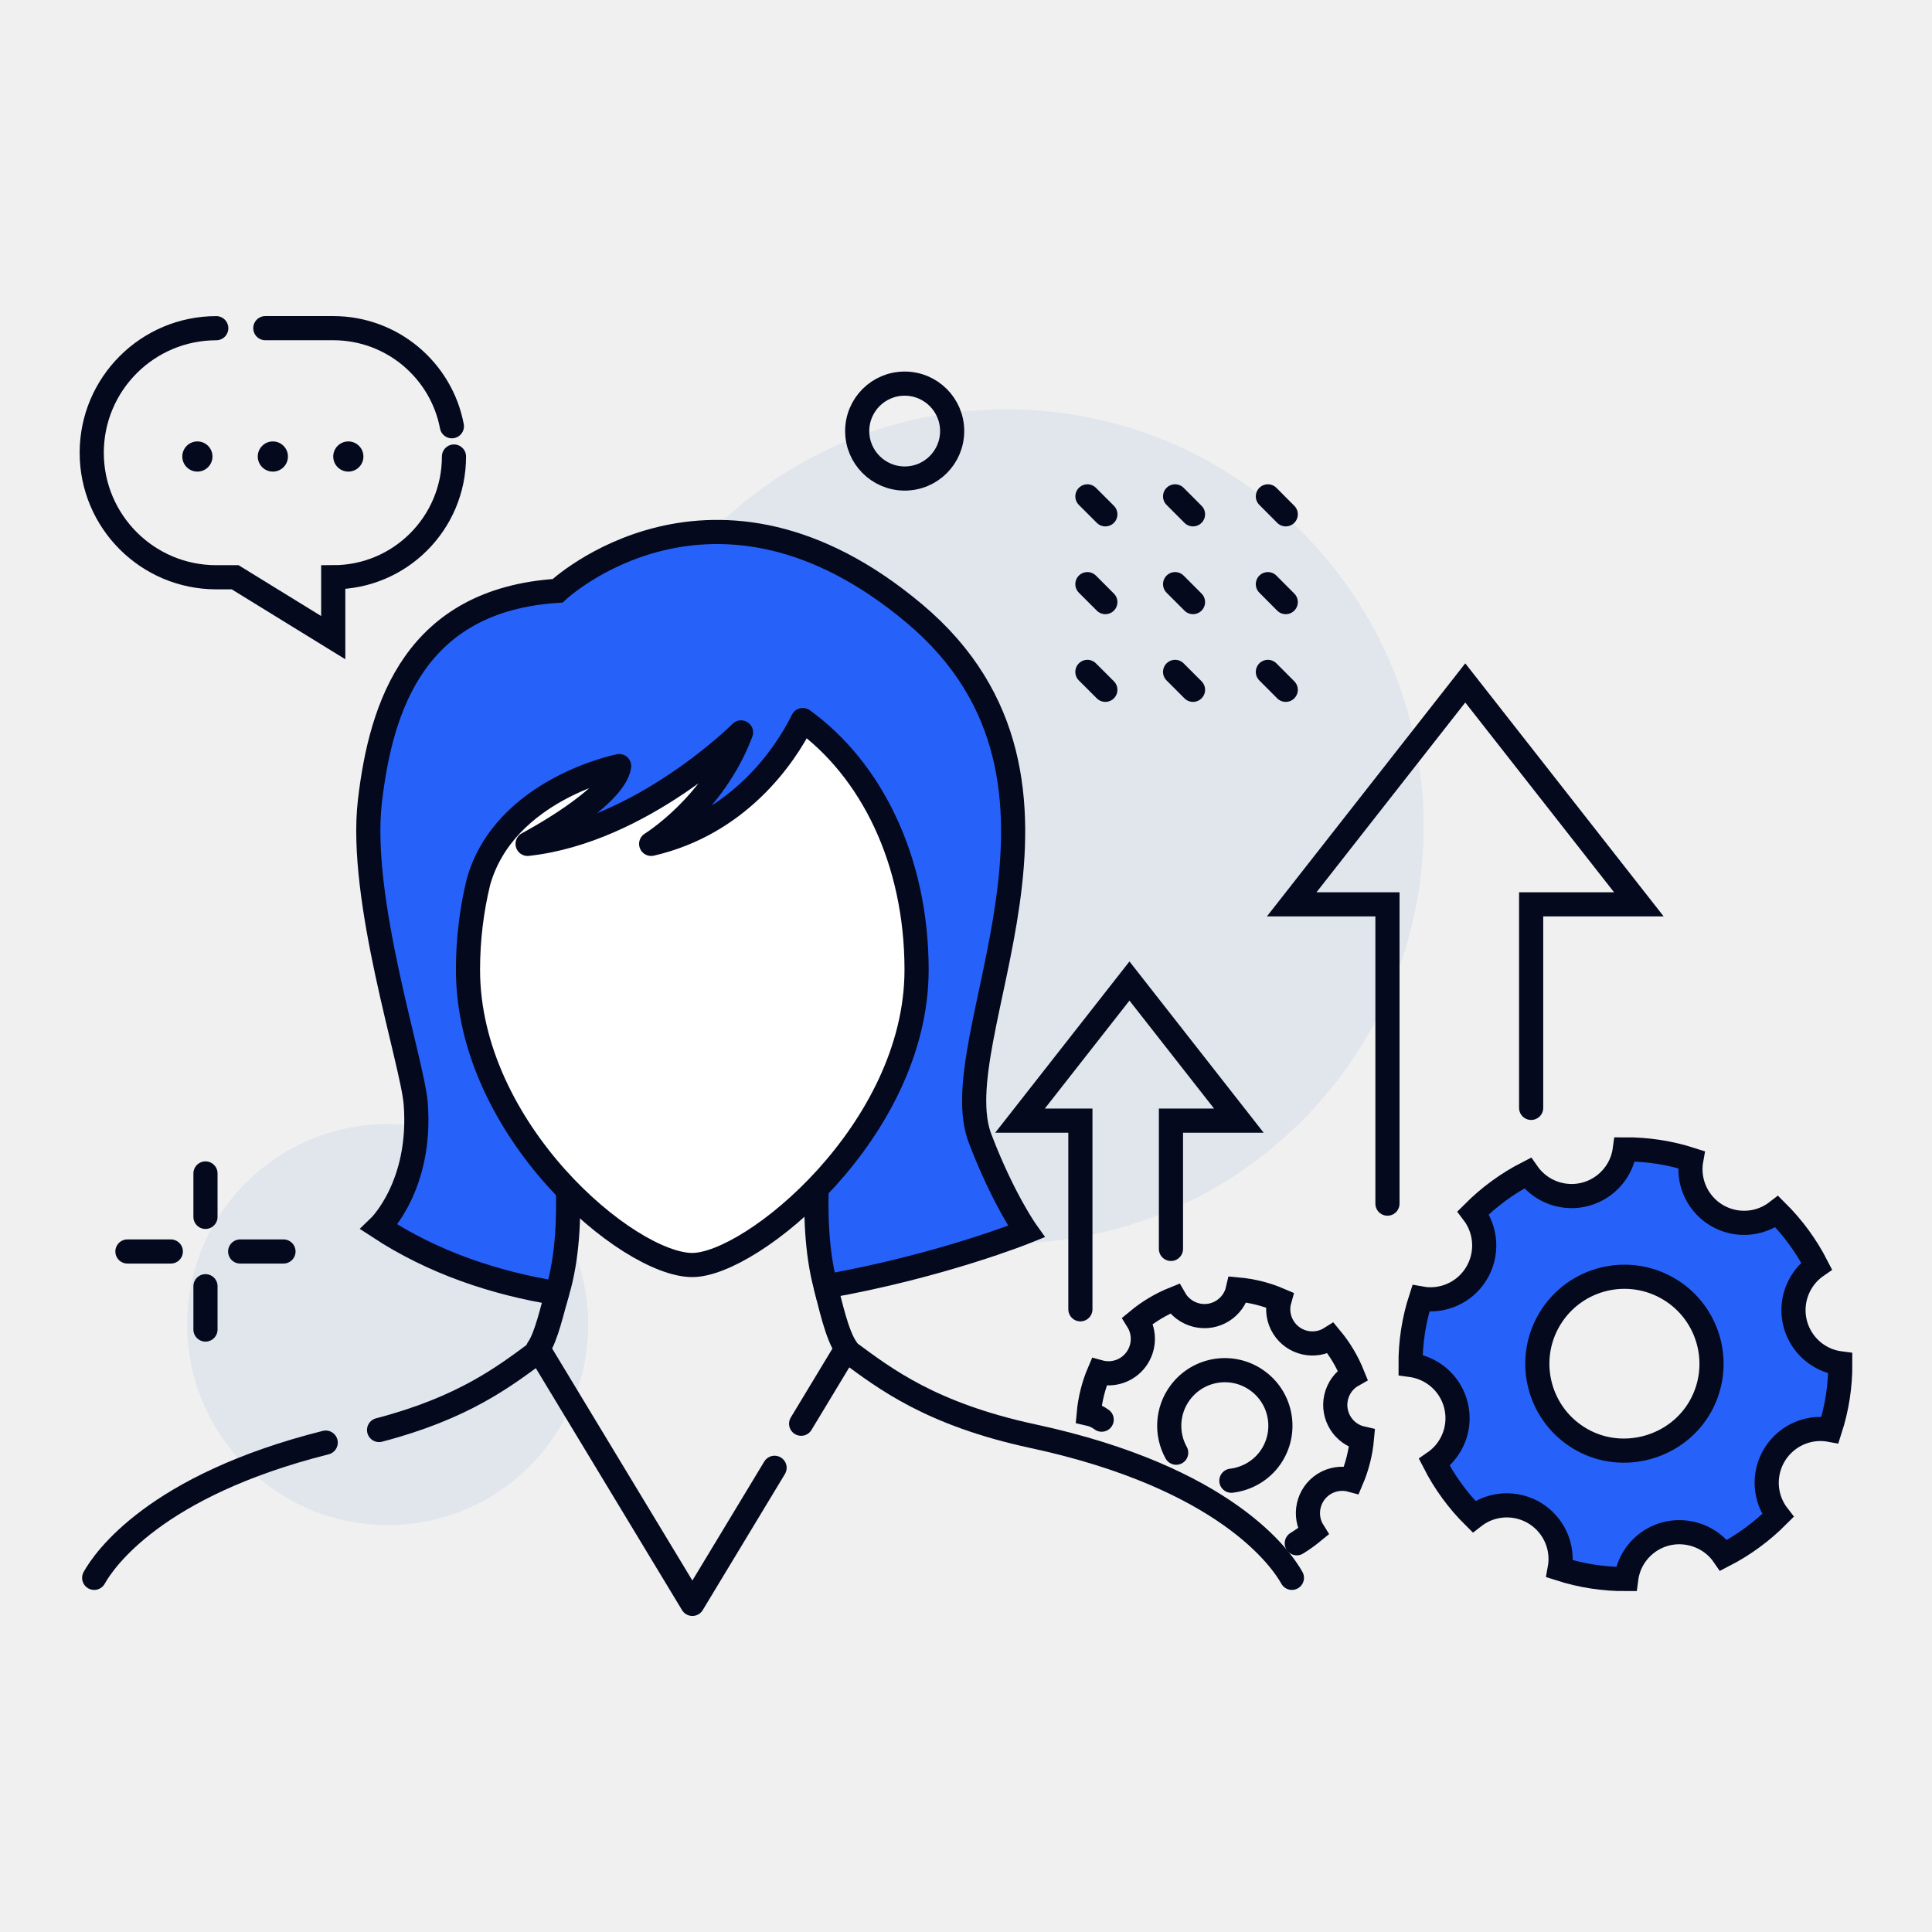
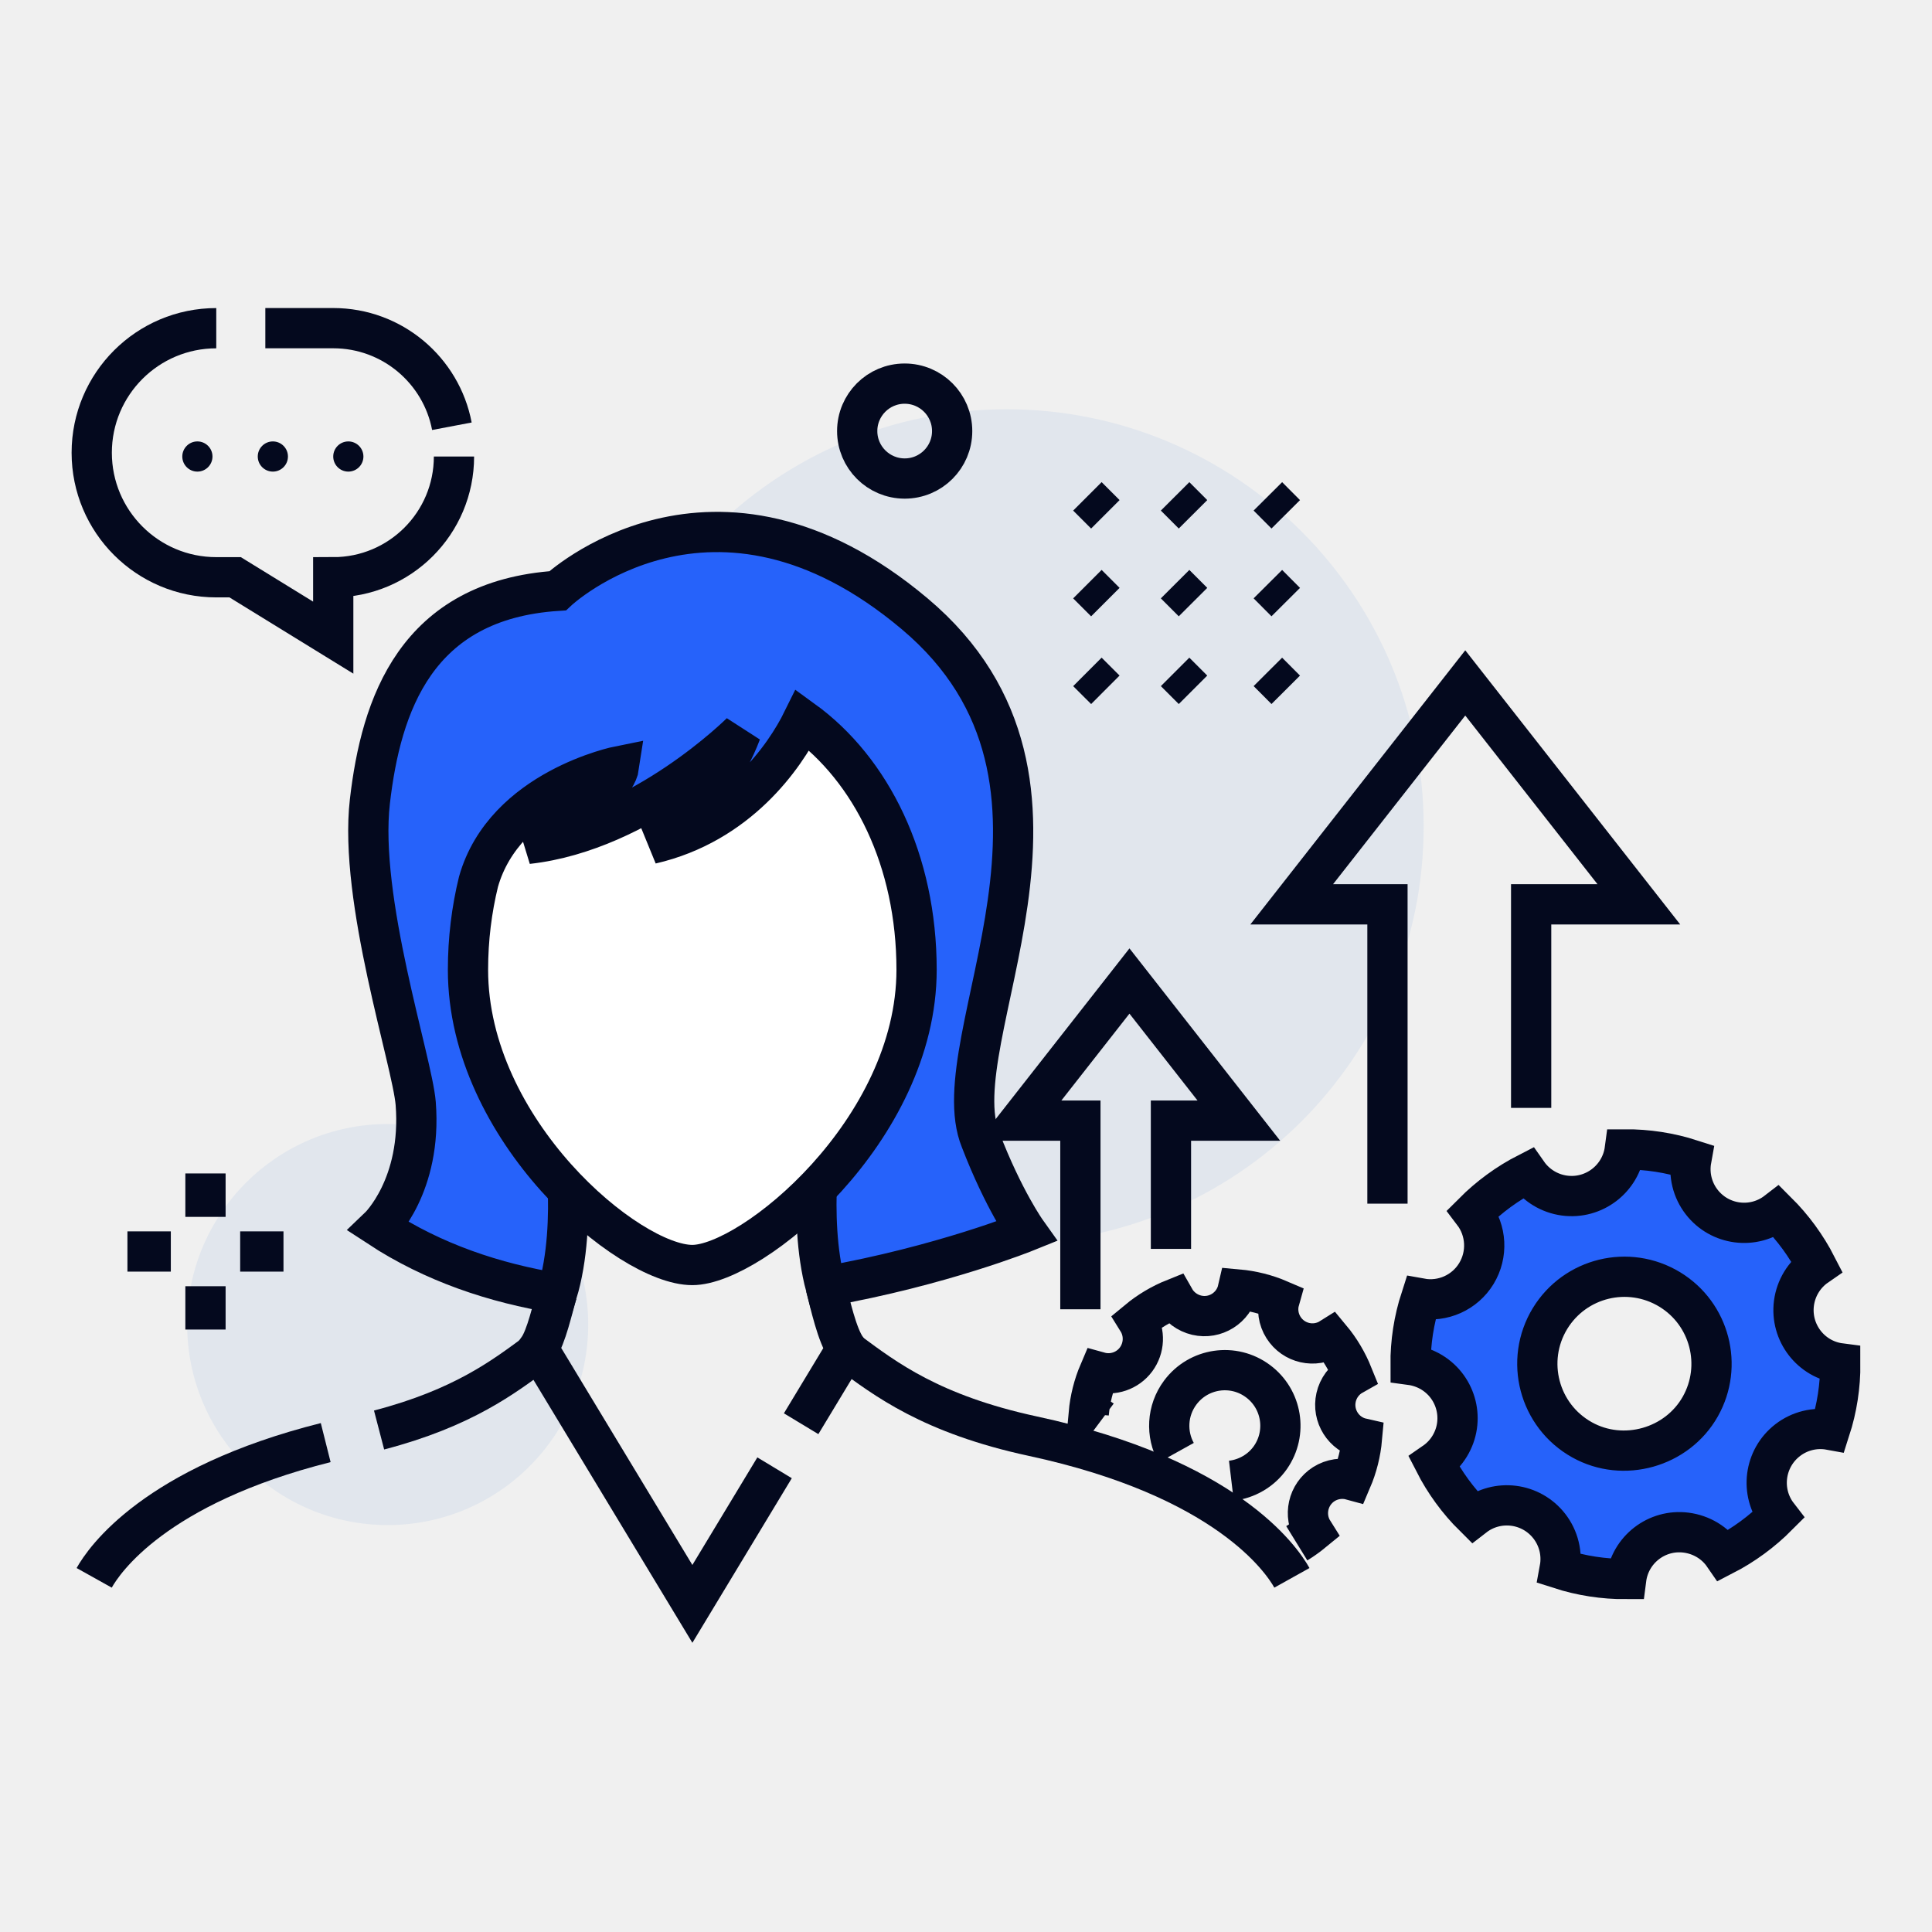
<svg xmlns="http://www.w3.org/2000/svg" width="48" height="48" viewBox="0 0 48 48" fill="none">
  <path d="M9.632 37.89C12.384 37.89 14.614 35.66 14.614 32.908C14.614 30.157 12.384 27.926 9.632 27.926C6.881 27.926 4.65 30.157 4.65 32.908C4.65 35.66 6.881 37.89 9.632 37.89Z" fill="#E1E6ED" />
  <path d="M25.008 30.895C30.731 30.895 35.371 26.255 35.371 20.531C35.371 14.808 30.731 10.168 25.008 10.168C19.284 10.168 14.645 14.808 14.645 20.531C14.645 26.255 19.284 30.895 25.008 30.895Z" fill="#E1E6ED" />
-   <path d="M25.5 30.598C25.5 30.598 23.395 31.451 20.513 31.961C20.048 30.212 20.432 27.983 20.432 27.983L17.2 28.223L13.967 27.983C13.967 27.983 14.376 30.36 13.84 32.13C12.289 31.879 10.768 31.371 9.417 30.486C9.417 30.486 10.489 29.462 10.328 27.414C10.243 26.37 8.907 22.348 9.19 19.909C9.467 17.522 10.328 14.906 13.853 14.678C13.853 14.678 17.719 11.038 22.723 15.248C27.726 19.455 23.34 25.823 24.364 28.324C24.932 29.801 25.5 30.598 25.5 30.598Z" fill="#2662FA" stroke="#04091E" stroke-width="0.6" stroke-miterlimit="10" />
-   <path d="M19.244 36.467L17.202 39.848L13.369 33.506C13.575 33.218 13.729 32.499 13.84 32.13" stroke="#04091E" stroke-width="0.6" stroke-miterlimit="10" stroke-linecap="round" stroke-linejoin="round" />
-   <path d="M20.514 31.961C20.626 32.394 20.793 33.173 21.031 33.506L19.904 35.372" stroke="#04091E" stroke-width="0.6" stroke-miterlimit="10" stroke-linecap="round" stroke-linejoin="round" />
-   <path d="M15.383 19.033C15.268 19.83 13.108 20.966 13.108 20.966C15.954 20.653 18.411 18.197 18.411 18.197C17.728 20.016 16.178 20.966 16.178 20.966C18.332 20.469 19.491 18.812 19.945 17.889C21.651 19.123 22.772 21.381 22.772 24.094C22.772 28.082 18.679 31.429 17.2 31.429C15.608 31.429 11.627 28.082 11.627 24.094C11.627 23.332 11.719 22.598 11.888 21.907C12.54 19.601 15.383 19.033 15.383 19.033Z" fill="white" stroke="#04091E" stroke-width="0.6" stroke-miterlimit="10" stroke-linecap="round" stroke-linejoin="round" />
-   <path d="M27.462 17.138L27.016 16.693" stroke="#04091E" stroke-width="0.6" stroke-miterlimit="10" stroke-linecap="round" />
-   <path d="M27.462 14.959L27.016 14.513" stroke="#04091E" stroke-width="0.6" stroke-miterlimit="10" stroke-linecap="round" />
-   <path d="M27.462 12.778L27.016 12.332" stroke="#04091E" stroke-width="0.6" stroke-miterlimit="10" stroke-linecap="round" />
-   <path d="M29.64 17.138L29.195 16.693" stroke="#04091E" stroke-width="0.6" stroke-miterlimit="10" stroke-linecap="round" />
-   <path d="M29.64 14.959L29.195 14.513" stroke="#04091E" stroke-width="0.6" stroke-miterlimit="10" stroke-linecap="round" />
-   <path d="M29.64 12.778L29.195 12.332" stroke="#04091E" stroke-width="0.6" stroke-miterlimit="10" stroke-linecap="round" />
-   <path d="M31.944 17.138L31.5 16.693" stroke="#04091E" stroke-width="0.6" stroke-miterlimit="10" stroke-linecap="round" />
-   <path d="M31.944 14.959L31.5 14.513" stroke="#04091E" stroke-width="0.6" stroke-miterlimit="10" stroke-linecap="round" />
-   <path d="M31.944 12.778L31.5 12.332" stroke="#04091E" stroke-width="0.6" stroke-miterlimit="10" stroke-linecap="round" />
-   <path d="M5.105 31.956V33.032" stroke="#04091E" stroke-width="0.6" stroke-miterlimit="10" stroke-linecap="round" />
-   <path d="M5.105 29.154V30.233" stroke="#04091E" stroke-width="0.6" stroke-miterlimit="10" stroke-linecap="round" />
-   <path d="M4.244 31.093H3.166" stroke="#04091E" stroke-width="0.6" stroke-miterlimit="10" stroke-linecap="round" />
-   <path d="M7.043 31.093H5.967" stroke="#04091E" stroke-width="0.6" stroke-miterlimit="10" stroke-linecap="round" />
-   <path d="M21.297 10.71C21.297 10.059 21.824 9.531 22.476 9.531C23.127 9.531 23.656 10.058 23.656 10.71C23.656 11.361 23.129 11.889 22.476 11.889C21.826 11.888 21.297 11.361 21.297 10.71Z" stroke="#04091E" stroke-width="0.6" stroke-miterlimit="10" stroke-linecap="round" />
-   <path d="M11.227 10.59C10.964 9.203 9.744 8.153 8.279 8.153H6.592" stroke="#04091E" stroke-width="0.6" stroke-miterlimit="10" stroke-linecap="round" />
-   <path d="M5.373 8.154C3.665 8.154 2.279 9.54 2.279 11.248C2.279 12.956 3.665 14.342 5.373 14.342H5.842L8.279 15.842V14.342C9.937 14.342 11.279 12.999 11.279 11.342" stroke="#04091E" stroke-width="0.6" stroke-miterlimit="10" stroke-linecap="round" />
+   <path d="M25.5 30.598C25.5 30.598 23.395 31.451 20.513 31.961C20.048 30.212 20.432 27.983 20.432 27.983L17.2 28.223L13.967 27.983C13.967 27.983 14.376 30.36 13.84 32.13C12.289 31.879 10.768 31.371 9.417 30.486C9.417 30.486 10.489 29.462 10.328 27.414C10.243 26.37 8.907 22.348 9.19 19.909C9.467 17.522 10.328 14.906 13.853 14.678C13.853 14.678 17.719 11.038 22.723 15.248C27.726 19.455 23.34 25.823 24.364 28.324C24.932 29.801 25.5 30.598 25.5 30.598Z" fill="#2662FA" stroke="#04091E" strokeWidth="0.6" strokeMiterlimit="10" />
+   <path d="M19.244 36.467L17.202 39.848L13.369 33.506C13.575 33.218 13.729 32.499 13.84 32.13" stroke="#04091E" strokeWidth="0.6" strokeMiterlimit="10" strokeLinecap="round" strokeLinejoin="round" />
+   <path d="M20.514 31.961C20.626 32.394 20.793 33.173 21.031 33.506L19.904 35.372" stroke="#04091E" strokeWidth="0.6" strokeMiterlimit="10" strokeLinecap="round" strokeLinejoin="round" />
+   <path d="M15.383 19.033C15.268 19.83 13.108 20.966 13.108 20.966C15.954 20.653 18.411 18.197 18.411 18.197C17.728 20.016 16.178 20.966 16.178 20.966C18.332 20.469 19.491 18.812 19.945 17.889C21.651 19.123 22.772 21.381 22.772 24.094C22.772 28.082 18.679 31.429 17.2 31.429C15.608 31.429 11.627 28.082 11.627 24.094C11.627 23.332 11.719 22.598 11.888 21.907C12.54 19.601 15.383 19.033 15.383 19.033Z" fill="white" stroke="#04091E" strokeWidth="0.6" strokeMiterlimit="10" strokeLinecap="round" strokeLinejoin="round" />
+   <path d="M27.462 17.138L27.016 16.693" stroke="#04091E" strokeWidth="0.6" strokeMiterlimit="10" strokeLinecap="round" />
+   <path d="M27.462 14.959L27.016 14.513" stroke="#04091E" strokeWidth="0.6" strokeMiterlimit="10" strokeLinecap="round" />
+   <path d="M27.462 12.778L27.016 12.332" stroke="#04091E" strokeWidth="0.6" strokeMiterlimit="10" strokeLinecap="round" />
+   <path d="M29.64 17.138L29.195 16.693" stroke="#04091E" strokeWidth="0.6" strokeMiterlimit="10" strokeLinecap="round" />
+   <path d="M29.64 14.959L29.195 14.513" stroke="#04091E" strokeWidth="0.6" strokeMiterlimit="10" strokeLinecap="round" />
+   <path d="M29.64 12.778L29.195 12.332" stroke="#04091E" strokeWidth="0.6" strokeMiterlimit="10" strokeLinecap="round" />
+   <path d="M31.944 17.138L31.5 16.693" stroke="#04091E" strokeWidth="0.6" strokeMiterlimit="10" strokeLinecap="round" />
+   <path d="M31.944 14.959L31.5 14.513" stroke="#04091E" strokeWidth="0.6" strokeMiterlimit="10" strokeLinecap="round" />
+   <path d="M31.944 12.778L31.5 12.332" stroke="#04091E" strokeWidth="0.6" strokeMiterlimit="10" strokeLinecap="round" />
+   <path d="M5.105 31.956V33.032" stroke="#04091E" strokeWidth="0.6" strokeMiterlimit="10" strokeLinecap="round" />
+   <path d="M5.105 29.154V30.233" stroke="#04091E" strokeWidth="0.6" strokeMiterlimit="10" strokeLinecap="round" />
+   <path d="M4.244 31.093H3.166" stroke="#04091E" strokeWidth="0.6" strokeMiterlimit="10" strokeLinecap="round" />
+   <path d="M7.043 31.093H5.967" stroke="#04091E" strokeWidth="0.6" strokeMiterlimit="10" strokeLinecap="round" />
+   <path d="M21.297 10.71C21.297 10.059 21.824 9.531 22.476 9.531C23.127 9.531 23.656 10.058 23.656 10.71C23.656 11.361 23.129 11.889 22.476 11.889C21.826 11.888 21.297 11.361 21.297 10.71Z" stroke="#04091E" strokeWidth="0.6" strokeMiterlimit="10" strokeLinecap="round" />
+   <path d="M11.227 10.59C10.964 9.203 9.744 8.153 8.279 8.153H6.592" stroke="#04091E" strokeWidth="0.6" strokeMiterlimit="10" strokeLinecap="round" />
+   <path d="M5.373 8.154C3.665 8.154 2.279 9.54 2.279 11.248C2.279 12.956 3.665 14.342 5.373 14.342H5.842L8.279 15.842V14.342C9.937 14.342 11.279 12.999 11.279 11.342" stroke="#04091E" strokeWidth="0.6" strokeMiterlimit="10" strokeLinecap="round" />
  <path d="M6.779 11.717C6.986 11.717 7.154 11.549 7.154 11.342C7.154 11.135 6.986 10.967 6.779 10.967C6.572 10.967 6.404 11.135 6.404 11.342C6.404 11.549 6.572 11.717 6.779 11.717Z" fill="#04091E" />
  <path d="M8.654 11.717C8.861 11.717 9.029 11.549 9.029 11.342C9.029 11.135 8.861 10.967 8.654 10.967C8.447 10.967 8.279 11.135 8.279 11.342C8.279 11.549 8.447 11.717 8.654 11.717Z" fill="#04091E" />
  <path d="M4.904 11.717C5.111 11.717 5.279 11.549 5.279 11.342C5.279 11.135 5.111 10.967 4.904 10.967C4.697 10.967 4.529 11.135 4.529 11.342C4.529 11.549 4.697 11.717 4.904 11.717Z" fill="#04091E" />
-   <path d="M21.104 33.602C21.985 34.251 23.13 35.136 25.66 35.681C30.46 36.713 31.84 38.74 32.097 39.201" stroke="#04091E" stroke-width="0.6" stroke-miterlimit="10" stroke-linecap="round" stroke-linejoin="round" />
-   <path d="M8.092 35.841C3.844 36.909 2.585 38.762 2.34 39.201" stroke="#04091E" stroke-width="0.6" stroke-miterlimit="10" stroke-linecap="round" stroke-linejoin="round" />
-   <path d="M13.335 33.602C12.53 34.195 11.511 34.982 9.418 35.528" stroke="#04091E" stroke-width="0.6" stroke-miterlimit="10" stroke-linecap="round" stroke-linejoin="round" />
-   <path d="M32.218 38.342C32.361 38.254 32.498 38.156 32.627 38.05C32.376 37.652 32.494 37.125 32.891 36.872C33.096 36.743 33.345 36.707 33.578 36.771C33.718 36.443 33.806 36.092 33.838 35.736C33.379 35.633 33.092 35.175 33.195 34.718C33.248 34.483 33.398 34.281 33.608 34.163C33.474 33.831 33.291 33.521 33.062 33.246C32.664 33.497 32.139 33.379 31.888 32.981C31.759 32.777 31.723 32.529 31.789 32.297C31.461 32.156 31.11 32.068 30.754 32.036C30.649 32.496 30.191 32.783 29.732 32.676C29.5 32.621 29.299 32.473 29.181 32.265C28.849 32.398 28.54 32.582 28.264 32.811C28.451 33.111 28.434 33.493 28.224 33.776C28.013 34.059 27.651 34.183 27.309 34.088C27.169 34.416 27.081 34.766 27.049 35.123C27.165 35.149 27.276 35.2 27.371 35.271M29.222 36.092C28.967 35.633 28.989 35.046 29.323 34.598C29.779 33.986 30.643 33.859 31.255 34.315C31.855 34.761 31.988 35.601 31.564 36.21C31.333 36.542 30.971 36.743 30.593 36.788" stroke="#04091E" stroke-width="0.6" stroke-miterlimit="10" stroke-linecap="round" />
-   <path d="M36.68 31.641C36.393 32.113 35.844 32.359 35.3 32.26C35.127 32.794 35.041 33.351 35.045 33.911C35.231 33.936 35.409 33.998 35.57 34.095C36.2 34.478 36.401 35.297 36.018 35.927C35.921 36.088 35.791 36.225 35.636 36.332C35.891 36.831 36.222 37.286 36.62 37.68C37.203 37.228 38.041 37.335 38.493 37.918C38.726 38.218 38.819 38.603 38.75 38.976C39.284 39.148 39.841 39.234 40.402 39.231C40.496 38.499 41.163 37.984 41.892 38.078C42.078 38.102 42.258 38.164 42.419 38.261C42.581 38.359 42.718 38.488 42.824 38.642C43.323 38.385 43.777 38.051 44.172 37.654C43.721 37.071 43.829 36.233 44.413 35.781C44.711 35.55 45.095 35.456 45.466 35.524C45.639 34.989 45.725 34.433 45.721 33.872C44.99 33.778 44.476 33.109 44.57 32.378C44.619 32.005 44.823 31.667 45.133 31.453C44.877 30.954 44.544 30.499 44.146 30.103C43.563 30.553 42.727 30.445 42.277 29.863C42.046 29.565 41.953 29.183 42.02 28.811C41.486 28.639 40.929 28.553 40.368 28.556C40.271 29.288 39.599 29.801 38.87 29.704C38.499 29.655 38.165 29.451 37.951 29.145C37.453 29.4 36.997 29.734 36.601 30.131C36.935 30.57 36.967 31.168 36.68 31.641ZM41.484 32.036C42.483 32.644 42.815 33.934 42.243 34.946C41.666 35.968 40.333 36.345 39.307 35.773C38.229 35.173 37.874 33.803 38.51 32.758C39.133 31.738 40.462 31.416 41.484 32.036Z" fill="#2662FA" stroke="#04091E" stroke-width="0.6" stroke-miterlimit="10" />
-   <path d="M26.842 32.529V27.842H25.342L28.061 24.373L30.779 27.842H29.092V31.029" stroke="#04091E" stroke-width="0.6" stroke-miterlimit="10" stroke-linecap="round" />
-   <path d="M34.471 29.904V22.468H32.092L36.404 16.967L40.717 22.468H38.041V27.525" stroke="#04091E" stroke-width="0.6" stroke-miterlimit="10" stroke-linecap="round" />
+   <path d="M21.104 33.602C21.985 34.251 23.13 35.136 25.66 35.681C30.46 36.713 31.84 38.74 32.097 39.201" stroke="#04091E" strokeWidth="0.6" strokeMiterlimit="10" strokeLinecap="round" strokeLinejoin="round" />
+   <path d="M8.092 35.841C3.844 36.909 2.585 38.762 2.34 39.201" stroke="#04091E" strokeWidth="0.6" strokeMiterlimit="10" strokeLinecap="round" strokeLinejoin="round" />
+   <path d="M13.335 33.602C12.53 34.195 11.511 34.982 9.418 35.528" stroke="#04091E" strokeWidth="0.6" strokeMiterlimit="10" strokeLinecap="round" strokeLinejoin="round" />
+   <path d="M32.218 38.342C32.361 38.254 32.498 38.156 32.627 38.05C32.376 37.652 32.494 37.125 32.891 36.872C33.096 36.743 33.345 36.707 33.578 36.771C33.718 36.443 33.806 36.092 33.838 35.736C33.379 35.633 33.092 35.175 33.195 34.718C33.248 34.483 33.398 34.281 33.608 34.163C33.474 33.831 33.291 33.521 33.062 33.246C32.664 33.497 32.139 33.379 31.888 32.981C31.759 32.777 31.723 32.529 31.789 32.297C31.461 32.156 31.11 32.068 30.754 32.036C30.649 32.496 30.191 32.783 29.732 32.676C29.5 32.621 29.299 32.473 29.181 32.265C28.849 32.398 28.54 32.582 28.264 32.811C28.451 33.111 28.434 33.493 28.224 33.776C28.013 34.059 27.651 34.183 27.309 34.088C27.169 34.416 27.081 34.766 27.049 35.123C27.165 35.149 27.276 35.2 27.371 35.271M29.222 36.092C28.967 35.633 28.989 35.046 29.323 34.598C29.779 33.986 30.643 33.859 31.255 34.315C31.855 34.761 31.988 35.601 31.564 36.21C31.333 36.542 30.971 36.743 30.593 36.788" stroke="#04091E" strokeWidth="0.6" strokeMiterlimit="10" strokeLinecap="round" />
+   <path d="M36.68 31.641C36.393 32.113 35.844 32.359 35.3 32.26C35.127 32.794 35.041 33.351 35.045 33.911C35.231 33.936 35.409 33.998 35.57 34.095C36.2 34.478 36.401 35.297 36.018 35.927C35.921 36.088 35.791 36.225 35.636 36.332C35.891 36.831 36.222 37.286 36.62 37.68C37.203 37.228 38.041 37.335 38.493 37.918C38.726 38.218 38.819 38.603 38.75 38.976C39.284 39.148 39.841 39.234 40.402 39.231C40.496 38.499 41.163 37.984 41.892 38.078C42.078 38.102 42.258 38.164 42.419 38.261C42.581 38.359 42.718 38.488 42.824 38.642C43.323 38.385 43.777 38.051 44.172 37.654C43.721 37.071 43.829 36.233 44.413 35.781C44.711 35.55 45.095 35.456 45.466 35.524C45.639 34.989 45.725 34.433 45.721 33.872C44.99 33.778 44.476 33.109 44.57 32.378C44.619 32.005 44.823 31.667 45.133 31.453C44.877 30.954 44.544 30.499 44.146 30.103C43.563 30.553 42.727 30.445 42.277 29.863C42.046 29.565 41.953 29.183 42.02 28.811C41.486 28.639 40.929 28.553 40.368 28.556C40.271 29.288 39.599 29.801 38.87 29.704C38.499 29.655 38.165 29.451 37.951 29.145C37.453 29.4 36.997 29.734 36.601 30.131C36.935 30.57 36.967 31.168 36.68 31.641ZM41.484 32.036C42.483 32.644 42.815 33.934 42.243 34.946C41.666 35.968 40.333 36.345 39.307 35.773C38.229 35.173 37.874 33.803 38.51 32.758C39.133 31.738 40.462 31.416 41.484 32.036Z" fill="#2662FA" stroke="#04091E" strokeWidth="0.6" strokeMiterlimit="10" />
+   <path d="M26.842 32.529V27.842H25.342L28.061 24.373L30.779 27.842H29.092V31.029" stroke="#04091E" strokeWidth="0.6" strokeMiterlimit="10" strokeLinecap="round" />
+   <path d="M34.471 29.904V22.468H32.092L36.404 16.967L40.717 22.468H38.041V27.525" stroke="#04091E" strokeWidth="0.6" strokeMiterlimit="10" strokeLinecap="round" />
</svg>
